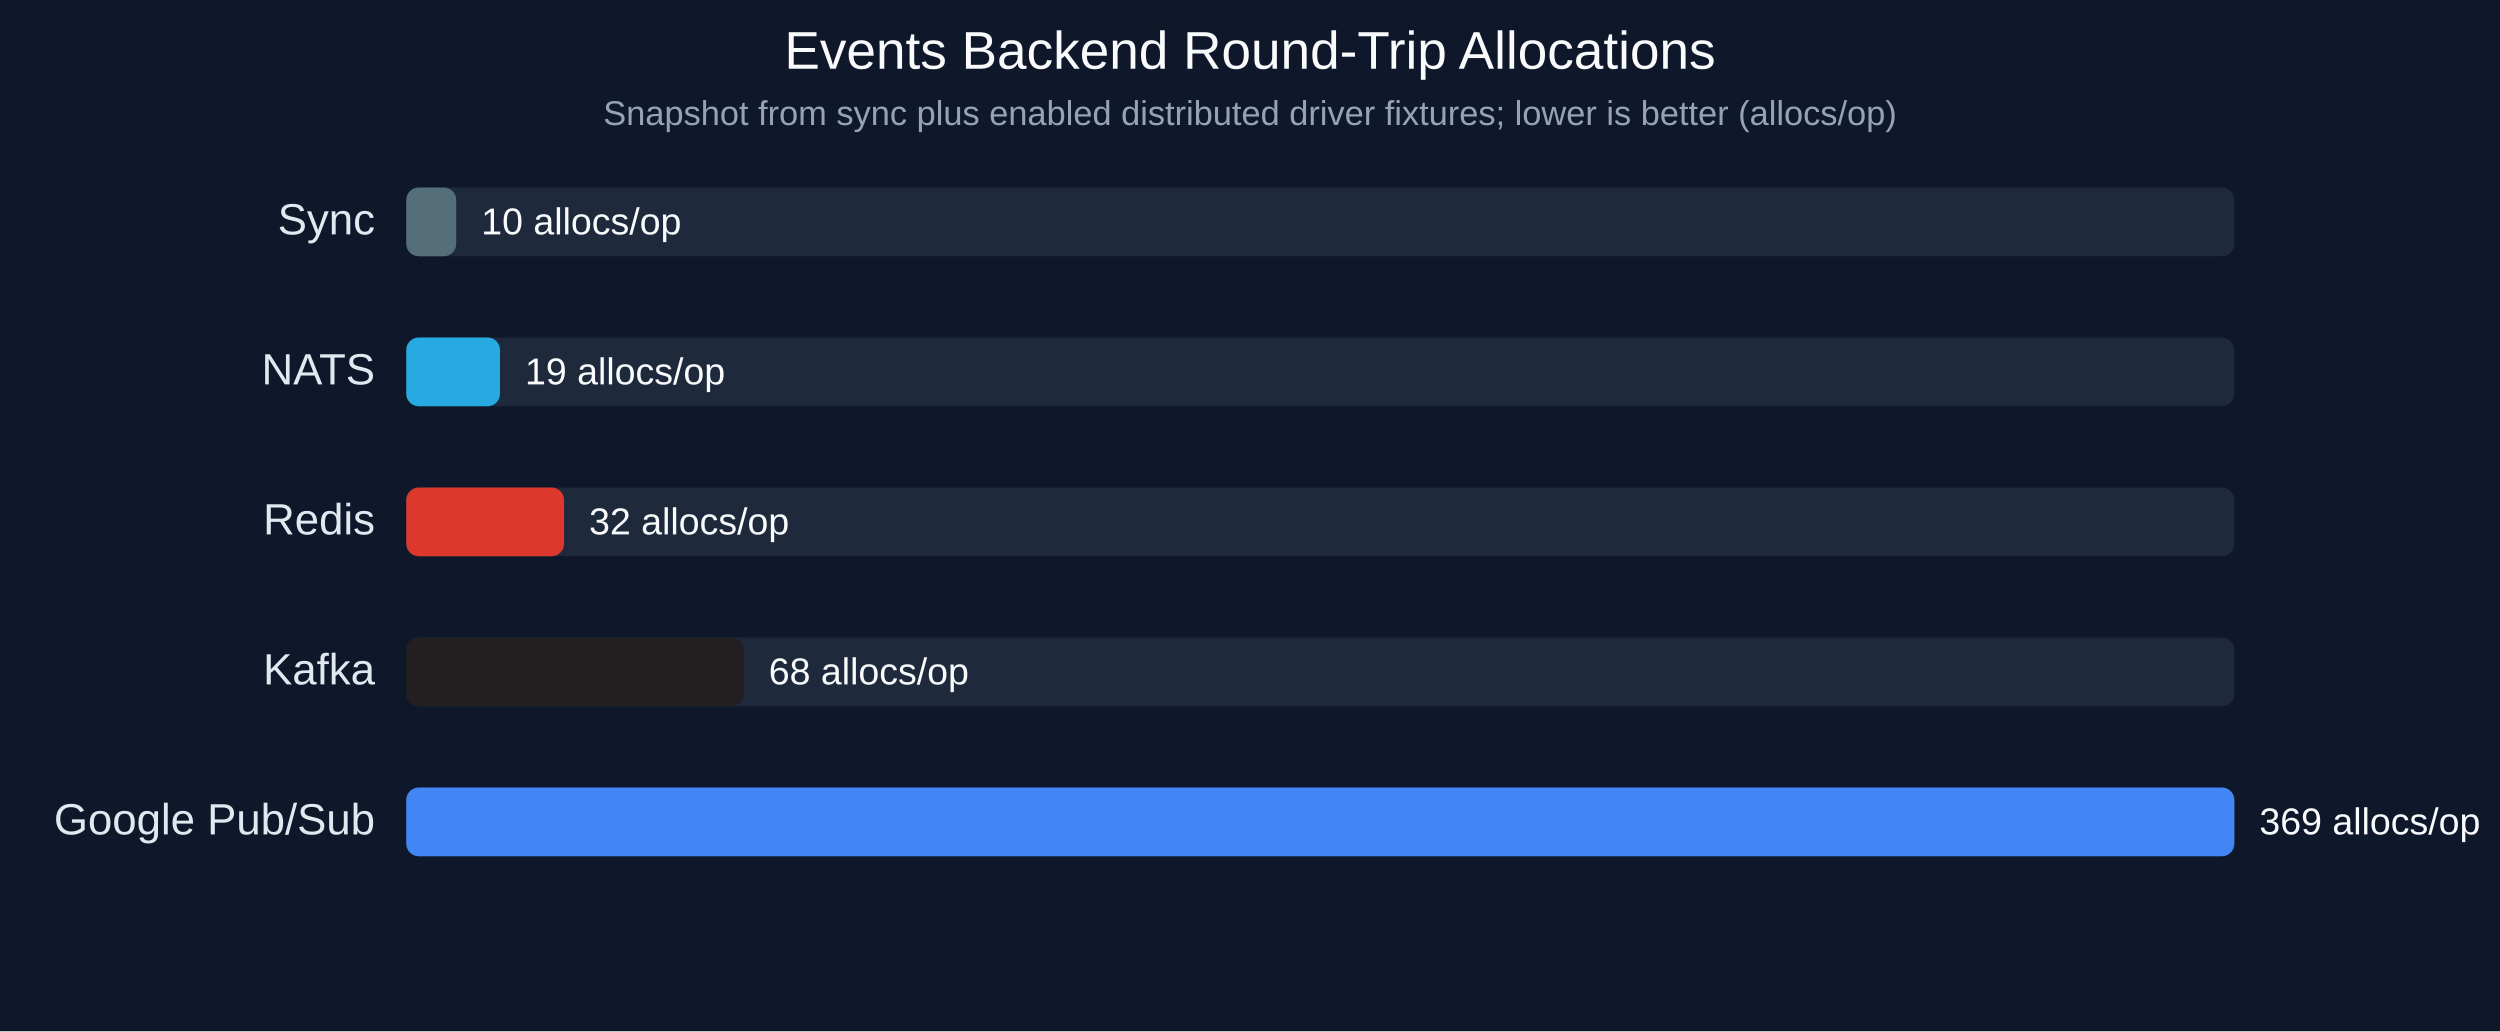
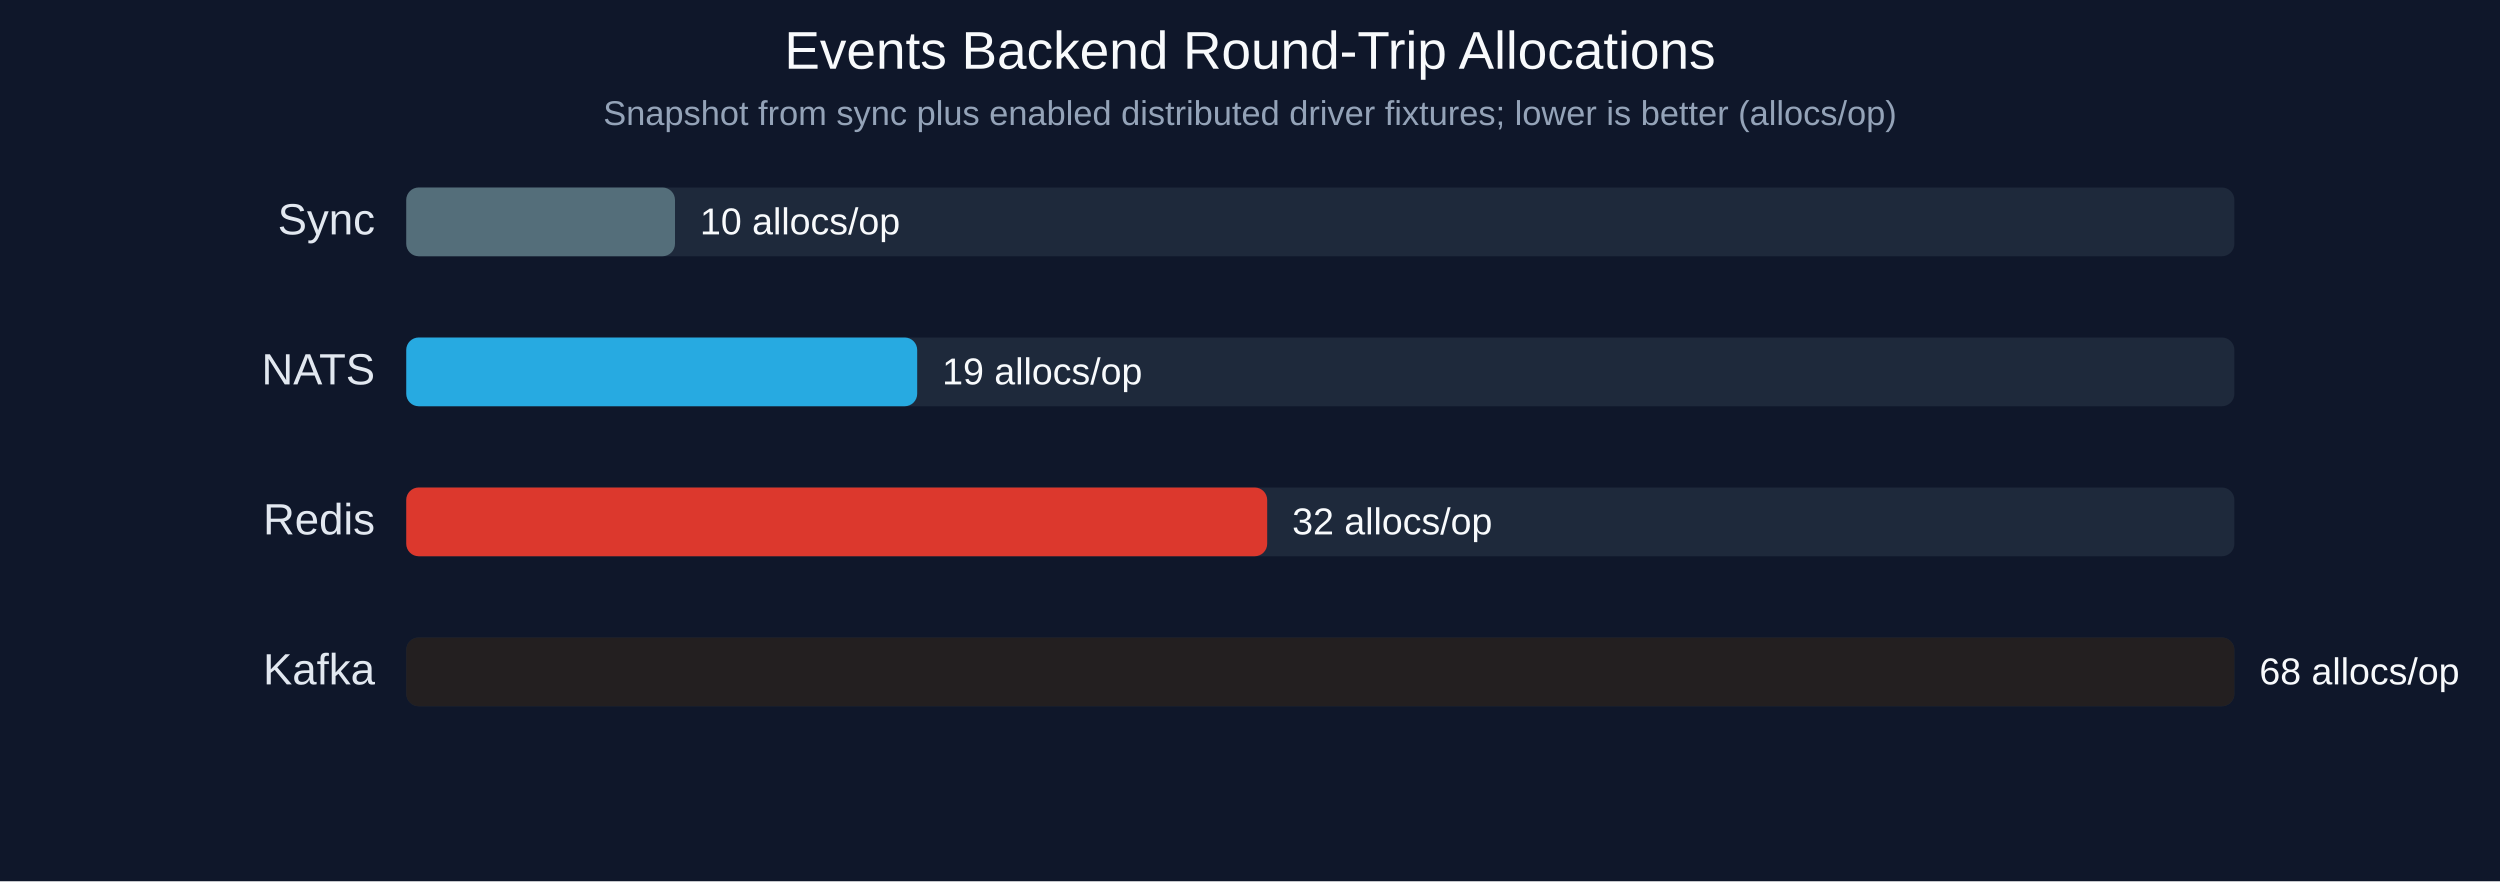
- <svg xmlns="http://www.w3.org/2000/svg" width="1600" height="660" viewBox="0 0 1600 660">
+ <svg xmlns="http://www.w3.org/2000/svg" width="1600" height="564" viewBox="0 0 1600 564">
  <rect width="100%" height="100%" fill="#0f172a" />
  <text x="800" y="44" text-anchor="middle" fill="#f8fafc" font-size="34" font-family="Arial, sans-serif">Events Backend Round-Trip Allocations</text>
  <text x="800" y="80" text-anchor="middle" fill="#94a3b8" font-size="22" font-family="Arial, sans-serif">Snapshot from sync plus enabled distributed driver fixtures; lower is better (allocs/op)</text>
  <text x="240" y="150" text-anchor="end" fill="#e2e8f0" font-size="28" font-family="Arial, sans-serif">Sync</text>
  <rect x="260" y="120" width="1170" height="44" rx="8" fill="#1e293b" />
-   <rect x="260" y="120" width="32" height="44" rx="8" fill="#546E7A" />
-   <text x="308" y="150" fill="#f8fafc" font-size="24" font-family="Arial, sans-serif">10 allocs/op</text>
+   <rect x="260" y="120" width="172" height="44" rx="8" fill="#546E7A" />
+   <text x="448" y="150" fill="#f8fafc" font-size="24" font-family="Arial, sans-serif">10 allocs/op</text>
  <text x="240" y="246" text-anchor="end" fill="#e2e8f0" font-size="28" font-family="Arial, sans-serif">NATS</text>
  <rect x="260" y="216" width="1170" height="44" rx="8" fill="#1e293b" />
-   <rect x="260" y="216" width="60" height="44" rx="8" fill="#27AAE1" />
-   <text x="336" y="246" fill="#f8fafc" font-size="24" font-family="Arial, sans-serif">19 allocs/op</text>
+   <rect x="260" y="216" width="327" height="44" rx="8" fill="#27AAE1" />
+   <text x="603" y="246" fill="#f8fafc" font-size="24" font-family="Arial, sans-serif">19 allocs/op</text>
  <text x="240" y="342" text-anchor="end" fill="#e2e8f0" font-size="28" font-family="Arial, sans-serif">Redis</text>
  <rect x="260" y="312" width="1170" height="44" rx="8" fill="#1e293b" />
-   <rect x="260" y="312" width="101" height="44" rx="8" fill="#DC382D" />
-   <text x="377" y="342" fill="#f8fafc" font-size="24" font-family="Arial, sans-serif">32 allocs/op</text>
+   <rect x="260" y="312" width="551" height="44" rx="8" fill="#DC382D" />
+   <text x="827" y="342" fill="#f8fafc" font-size="24" font-family="Arial, sans-serif">32 allocs/op</text>
  <text x="240" y="438" text-anchor="end" fill="#e2e8f0" font-size="28" font-family="Arial, sans-serif">Kafka</text>
  <rect x="260" y="408" width="1170" height="44" rx="8" fill="#1e293b" />
-   <rect x="260" y="408" width="216" height="44" rx="8" fill="#231F20" />
-   <text x="492" y="438" fill="#f8fafc" font-size="24" font-family="Arial, sans-serif">68 allocs/op</text>
-   <text x="240" y="534" text-anchor="end" fill="#e2e8f0" font-size="28" font-family="Arial, sans-serif">Google Pub/Sub</text>
-   <rect x="260" y="504" width="1170" height="44" rx="8" fill="#1e293b" />
-   <rect x="260" y="504" width="1170" height="44" rx="8" fill="#4285F4" />
-   <text x="1446" y="534" fill="#f8fafc" font-size="24" font-family="Arial, sans-serif">369 allocs/op</text>
+   <rect x="260" y="408" width="1170" height="44" rx="8" fill="#231F20" />
+   <text x="1446" y="438" fill="#f8fafc" font-size="24" font-family="Arial, sans-serif">68 allocs/op</text>
</svg>
